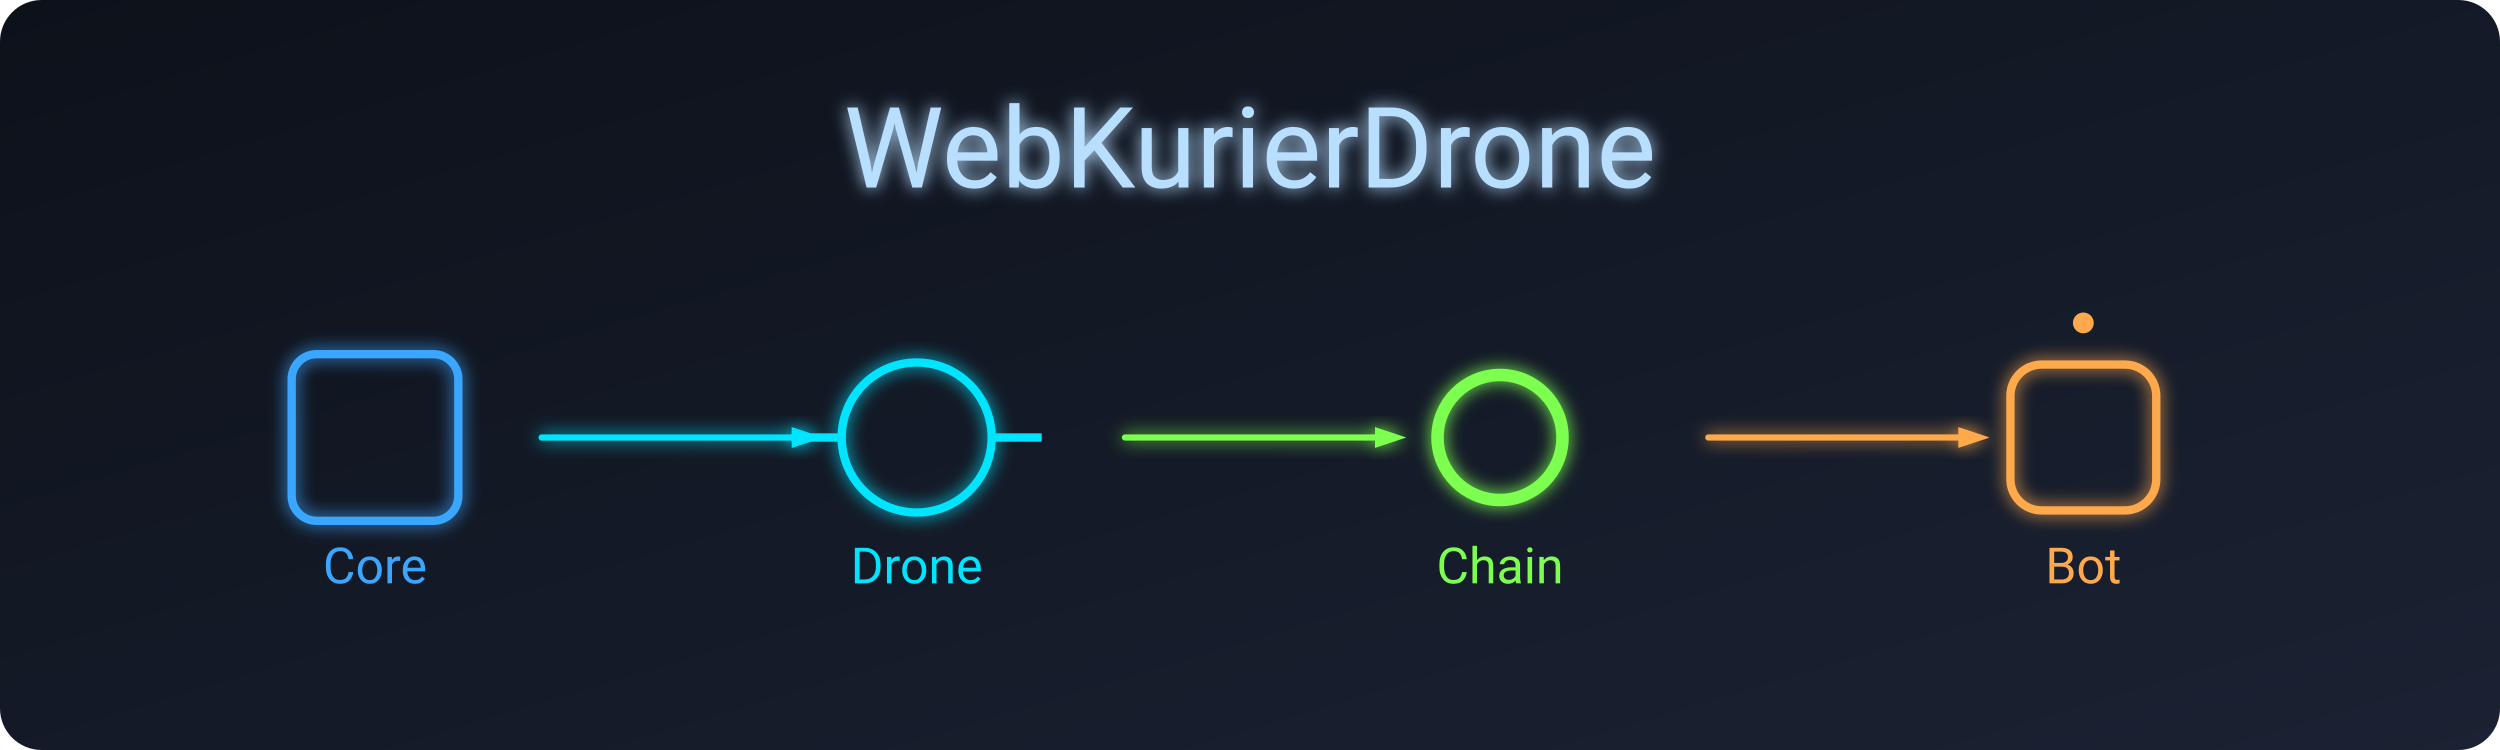
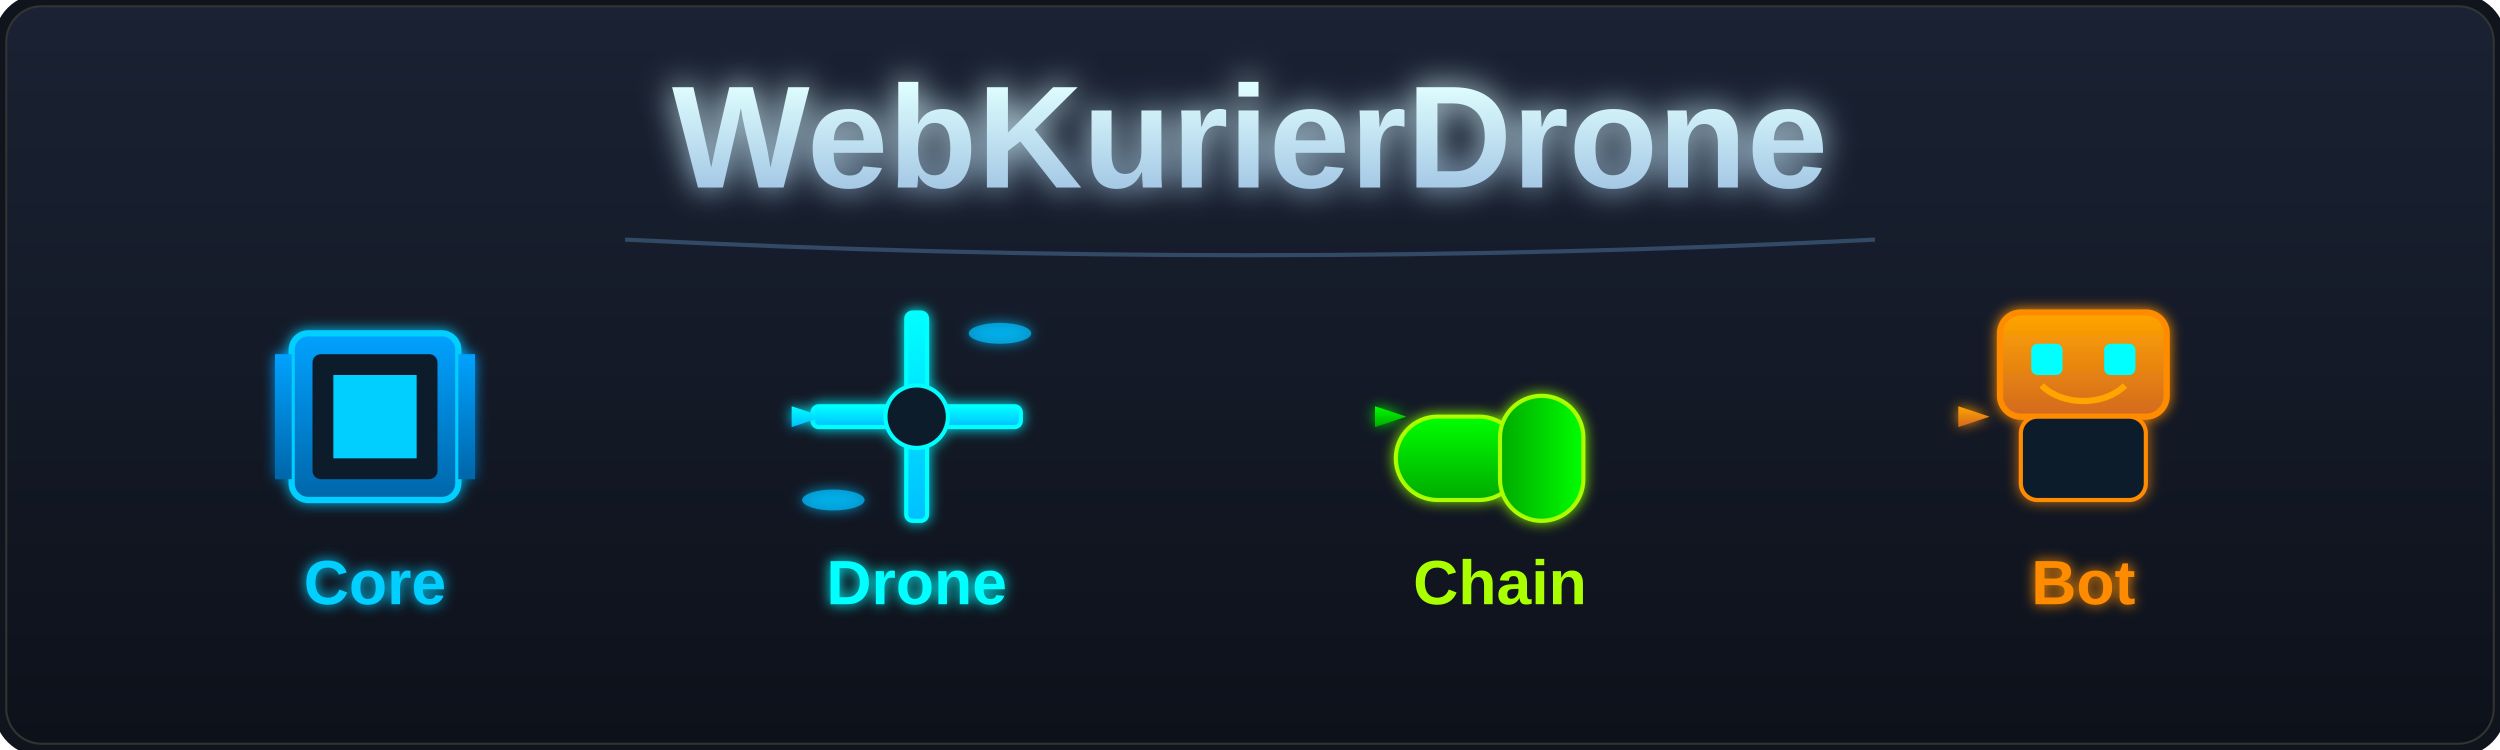
<svg xmlns="http://www.w3.org/2000/svg" viewBox="0 0 1200 360">
  <defs>
-     <linearGradient id="metal" x1="0%" y1="0%" x2="100%" y2="100%">
-       <stop offset="0%" stop-color="#0d111a" />
-       <stop offset="100%" stop-color="#1a2233" />
+     <linearGradient id="metal-dark" x1="0%" y1="0%" x2="0%" y2="100%">
+       <stop offset="0%" stop-color="#1A2233" />
+       <stop offset="100%" stop-color="#0D111A" />
    </linearGradient>
-     <filter id="glow" x="-50%" y="-50%" width="200%" height="200%">
-       <feGaussianBlur stdDeviation="4" result="blur" />
+     <filter id="glow-strong" x="-50%" y="-50%" width="200%" height="200%">
+       <feGaussianBlur stdDeviation="8" result="blur" />
      <feMerge>
        <feMergeNode in="blur" />
        <feMergeNode in="SourceGraphic" />
      </feMerge>
    </filter>
+     <filter id="glow-moderate" x="-50%" y="-50%" width="200%" height="200%">
+       <feGaussianBlur stdDeviation="3" result="blur" />
+       <feMerge>
+         <feMergeNode in="blur" />
+         <feMergeNode in="SourceGraphic" />
+       </feMerge>
+     </filter>
+     <linearGradient id="text-gradient" x1="0%" y1="0%" x2="0%" y2="100%">
+       <stop offset="0%" stop-color="#E0FFFF" />
+       <stop offset="100%" stop-color="#A5C8E5" />
+     </linearGradient>
+     <linearGradient id="core-grad" x1="0%" y1="0%" x2="0%" y2="100%">
+       <stop offset="0%" stop-color="#00A2FF" />
+       <stop offset="100%" stop-color="#0066AA" />
+     </linearGradient>
+     <linearGradient id="drone-grad" x1="0%" y1="0%" x2="0%" y2="100%">
+       <stop offset="0%" stop-color="#00FFFF" />
+       <stop offset="100%" stop-color="#00BFFF" />
+     </linearGradient>
+     <linearGradient id="chain-grad" x1="0%" y1="0%" x2="0%" y2="100%">
+       <stop offset="0%" stop-color="#00FF00" />
+       <stop offset="100%" stop-color="#00AA00" />
+     </linearGradient>
+     <linearGradient id="bot-grad" x1="0%" y1="0%" x2="0%" y2="100%">
+       <stop offset="0%" stop-color="#FFA500" />
+       <stop offset="100%" stop-color="#D2691E" />
+     </linearGradient>
  </defs>
-   <rect width="1200" height="360" fill="url(#metal)" rx="20" />
-   <text x="50%" y="90" text-anchor="middle" font-size="54" font-family="Segoe UI, Roboto, sans-serif" fill="#B8DFFF" filter="url(#glow)">WebKurierDrone</text>
-   <g transform="translate(180, 210)">
-     <rect x="-40" y="-40" width="80" height="80" rx="12" stroke="#3AA6FF" stroke-width="4" fill="none" filter="url(#glow)" />
-     <text x="0" y="70" text-anchor="middle" fill="#3AA6FF" font-size="24" font-family="Segoe UI, Roboto">Core</text>
+   <rect width="1200" height="360" fill="#2D3A4B" rx="20" stroke="#10141D" stroke-width="6" />
+   <rect x="3" y="3" width="1194" height="354" fill="url(#metal-dark)" rx="17" stroke="#333333" stroke-width="1" />
+   <text x="50%" y="90" text-anchor="middle" font-size="70" font-weight="bold" font-family="Arial, sans-serif" fill="url(#text-gradient)" filter="url(#glow-strong)">WebKurierDrone</text>
+   <path d="M 300 115 Q 600 130 900 115" stroke="#334A66" stroke-width="2" fill="none" />
+ 
+   ---
+ 
+   <g transform="translate(180, 200)" filter="url(#glow-moderate)">
+     <rect x="-40" y="-40" width="80" height="80" rx="8" fill="url(#core-grad)" stroke="#00CFFF" stroke-width="3" />
+     <rect x="-30" y="-30" width="60" height="60" rx="4" fill="#111A29" />
+     <rect x="-20" y="-20" width="40" height="40" fill="#00CFFF" />
+     <rect x="-48" y="-30" width="8" height="60" fill="url(#core-grad)" />
+     <rect x="40" y="-30" width="8" height="60" fill="url(#core-grad)" />
+     <text x="0" y="90" text-anchor="middle" fill="#00CFFF" font-size="30" font-weight="bold" font-family="Arial, sans-serif">Core</text>
  </g>
-   <g transform="translate(440, 210)">
-     <circle cx="0" cy="0" r="36" stroke="#00E5FF" stroke-width="4" fill="none" filter="url(#glow)" />
-     <line x1="-36" y1="0" x2="-60" y2="0" stroke="#00E5FF" stroke-width="4" />
-     <line x1="36" y1="0" x2="60" y2="0" stroke="#00E5FF" stroke-width="4" />
-     <text x="0" y="70" text-anchor="middle" fill="#00E5FF" font-size="24" font-family="Segoe UI, Roboto">Drone</text>
+   <g transform="translate(440, 200)" filter="url(#glow-moderate)">
+     <rect x="-50" y="-5" width="100" height="10" rx="3" fill="url(#drone-grad)" stroke="#00FFFF" stroke-width="2" />
+     <rect x="-5" y="-50" width="10" height="100" rx="3" fill="url(#drone-grad)" stroke="#00FFFF" stroke-width="2" />
+     <circle cx="0" cy="0" r="15" fill="#111A29" stroke="#00FFFF" stroke-width="2" />
+     <ellipse cx="40" cy="-40" rx="15" ry="5" fill="#00BFFF" opacity="0.7" />
+     <ellipse cx="-40" cy="40" rx="15" ry="5" fill="#00BFFF" opacity="0.7" />
+     <text x="0" y="90" text-anchor="middle" fill="#00FFFF" font-size="30" font-weight="bold" font-family="Arial, sans-serif">Drone</text>
  </g>
-   <g transform="translate(720, 210)">
-     <path d="M-30,0 a30,30 0 1,1 60,0 a30,30 0 1,1 -60,0z" stroke="#7CFF4F" stroke-width="6" fill="none" filter="url(#glow)" />
-     <text x="0" y="70" text-anchor="middle" fill="#7CFF4F" font-size="24" font-family="Segoe UI, Roboto">Chain</text>
+   <g transform="translate(720, 200)">
+     <g filter="url(#glow-moderate)">
+       <path d="M -30 0 L -10 0 A 20 20 0 1 1 -10 40 L -30 40 A 20 20 0 1 1 -30 0 Z" fill="url(#chain-grad)" stroke="#AAFF00" stroke-width="2" />
+       <path d="M 10 0 L 30 0 A 20 20 0 1 1 30 40 L 10 40 A 20 20 0 1 1 10 0 Z" fill="url(#chain-grad)" stroke="#AAFF00" stroke-width="2" transform="rotate(90, 20, 20)" />
+     </g>
+     <text x="0" y="90" text-anchor="middle" fill="#AAFF00" font-size="30" font-weight="bold" font-family="Arial, sans-serif">Chain</text>
  </g>
-   <g transform="translate(1000, 210)">
-     <rect x="-35" y="-35" width="70" height="70" rx="15" stroke="#FFA94D" stroke-width="4" fill="none" filter="url(#glow)" />
-     <circle cx="0" cy="-55" r="5" fill="#FFA94D" />
-     <text x="0" y="70" text-anchor="middle" fill="#FFA94D" font-size="24" font-family="Segoe UI, Roboto">Bot</text>
+   <g transform="translate(1000, 200)" filter="url(#glow-moderate)">
+     <rect x="-40" y="-50" width="80" height="50" rx="10" fill="url(#bot-grad)" stroke="#FF8C00" stroke-width="3" />
+     <rect x="-30" y="0" width="60" height="40" rx="8" fill="#111A29" stroke="#FF8C00" stroke-width="2" />
+     <rect x="-25" y="-35" width="15" height="15" rx="3" fill="#00FFFF" />
+     <rect x="10" y="-35" width="15" height="15" rx="3" fill="#00FFFF" />
+     <path d="M -20 -15 C -10 -5, 10 -5, 20 -15" stroke="#FFA500" stroke-width="3" fill="none" />
+     <text x="0" y="90" text-anchor="middle" fill="#FF8C00" font-size="30" font-weight="bold" font-family="Arial, sans-serif">Bot</text>
  </g>
-   <g stroke-width="3" stroke-linecap="round" filter="url(#glow)">
-     <line x1="260" y1="210" x2="380" y2="210" stroke="#00E5FF" />
-     <line x1="540" y1="210" x2="660" y2="210" stroke="#7CFF4F" />
-     <line x1="820" y1="210" x2="940" y2="210" stroke="#FFA94D" />
-     <polygon points="380,205 395,210 380,215" fill="#00E5FF" />
-     <polygon points="660,205 675,210 660,215" fill="#7CFF4F" />
-     <polygon points="940,205 955,210 940,215" fill="#FFA94D" />
+ 
+   ---
+ 
+   <g stroke-width="6" stroke-linecap="round" filter="url(#glow-moderate)">
+     <line x1="260" y1="200" x2="380" y2="200" stroke="url(#drone-grad)" />
+     <polygon points="380,195 395,200 380,205" fill="url(#drone-grad)" />
+     <line x1="500" y1="200" x2="660" y2="200" stroke="url(#chain-grad)" />
+     <polygon points="660,195 675,200 660,205" fill="url(#chain-grad)" />
+     <line x1="780" y1="200" x2="940" y2="200" stroke="url(#bot-grad)" />
+     <polygon points="940,195 955,200 940,205" fill="url(#bot-grad)" />
  </g>
</svg>
